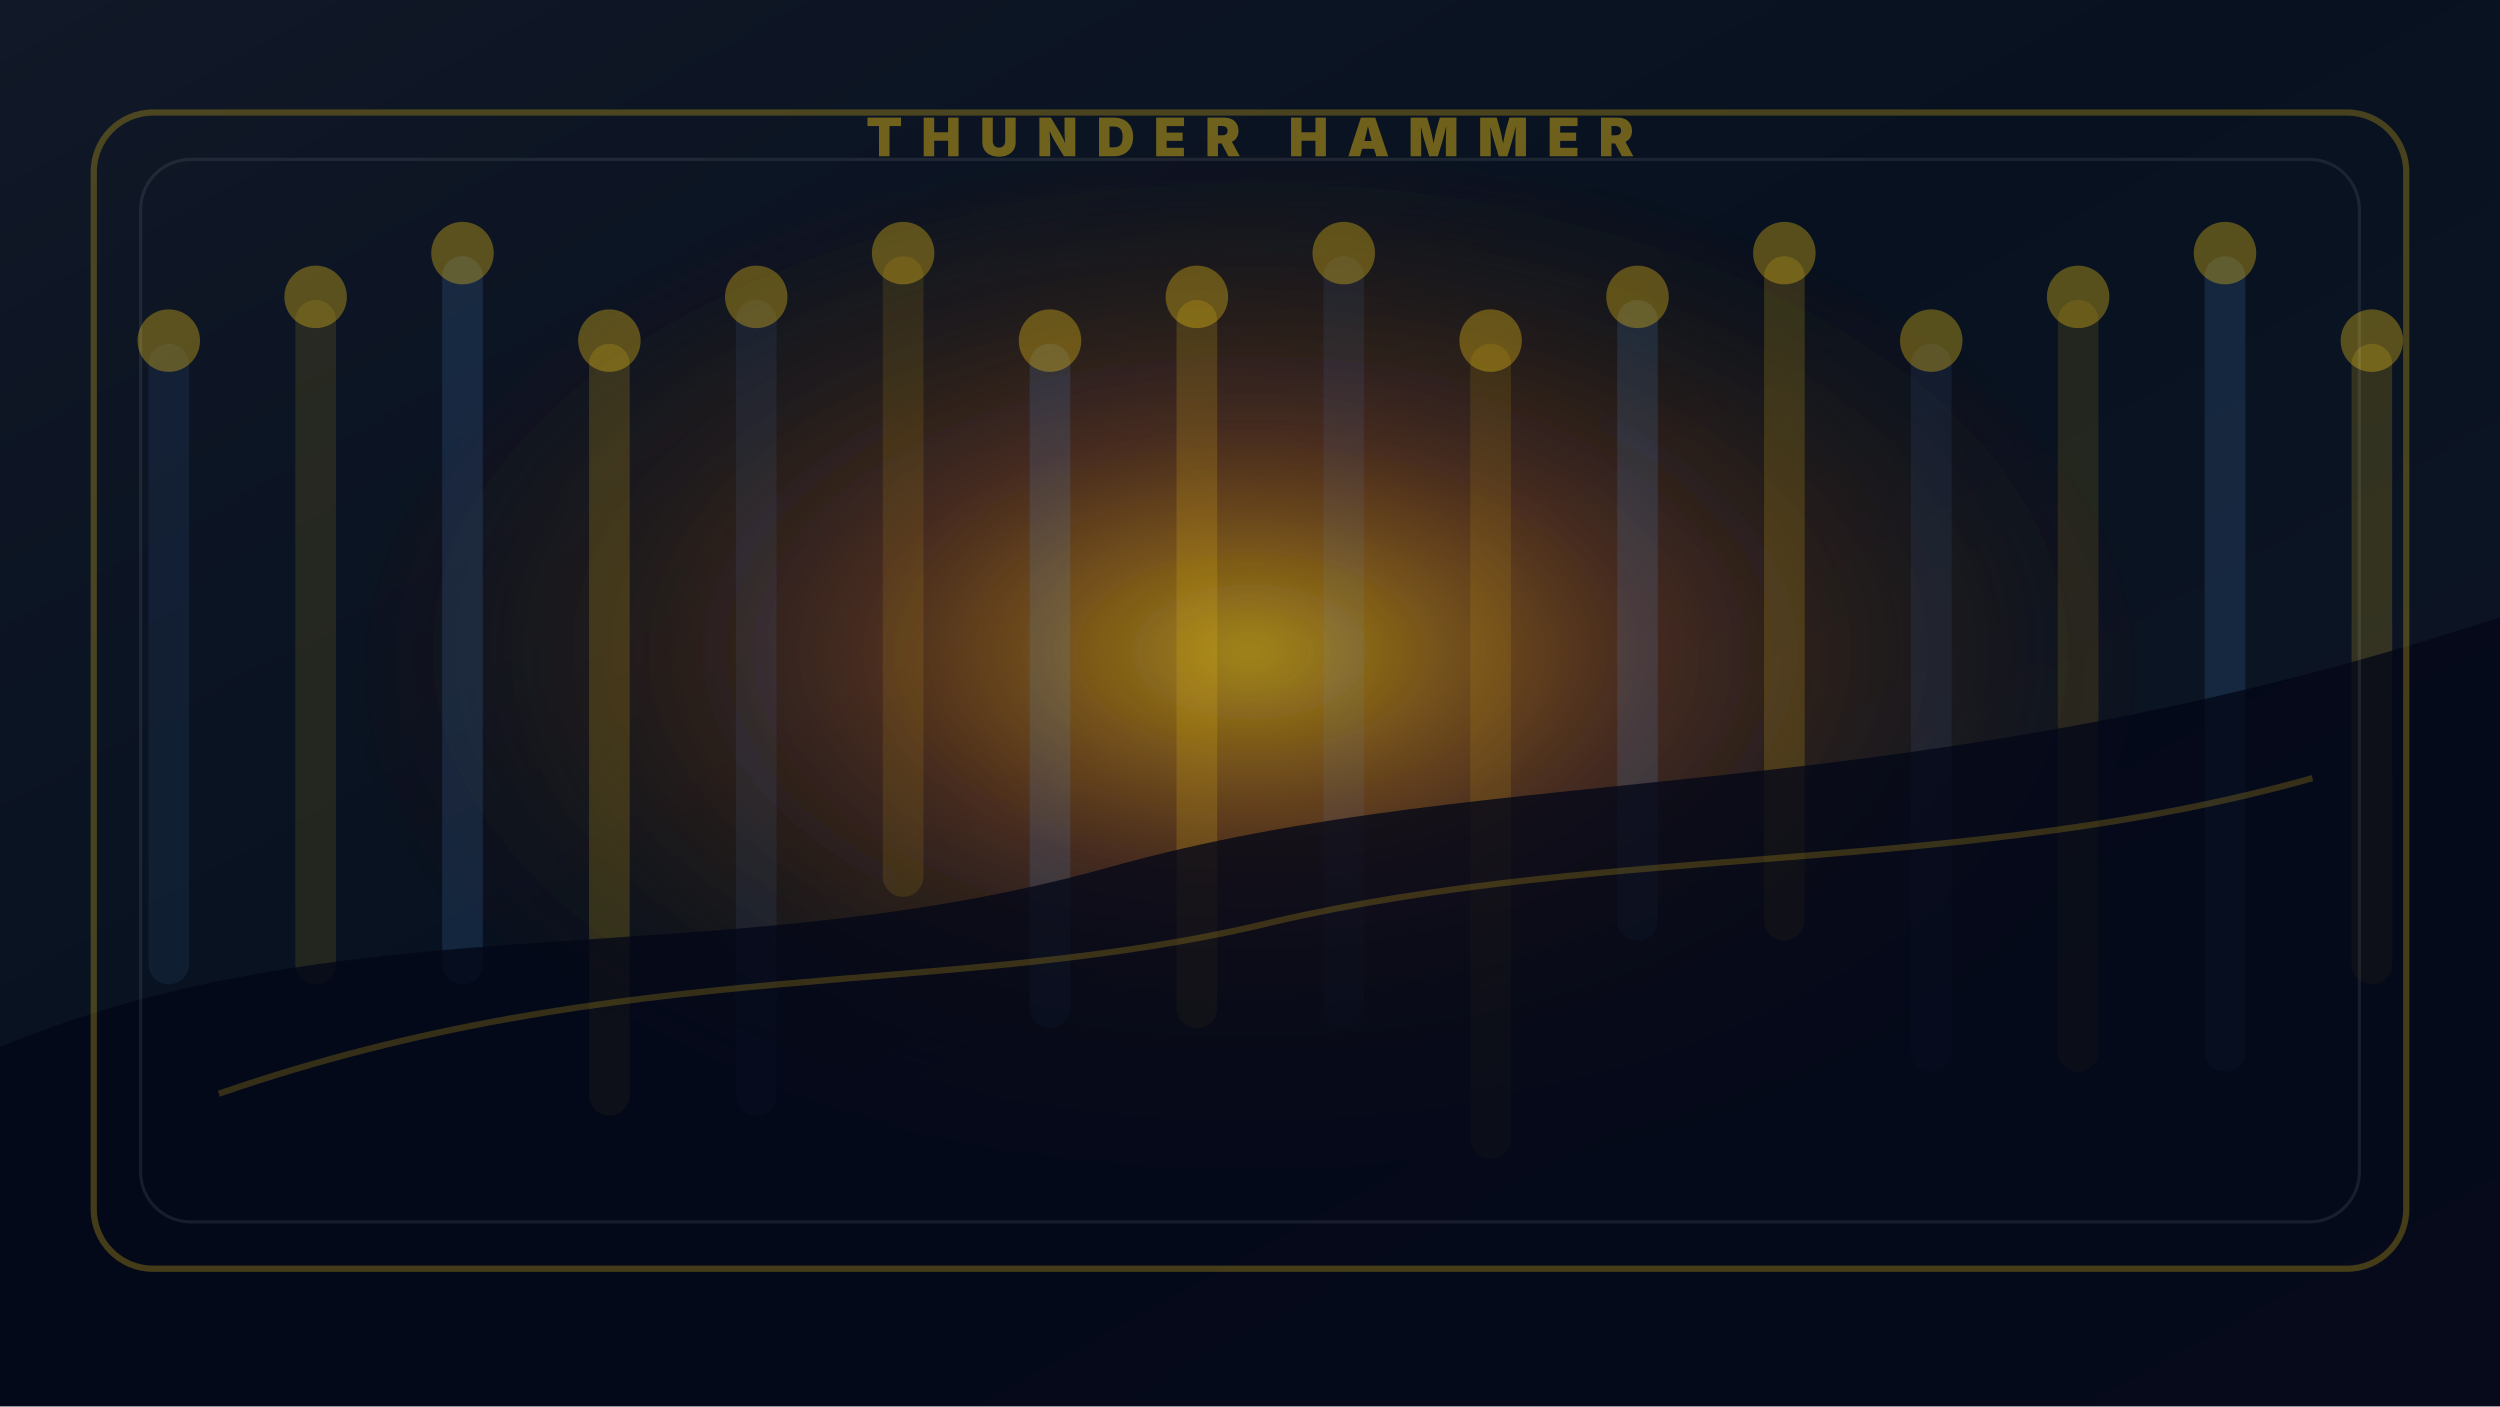
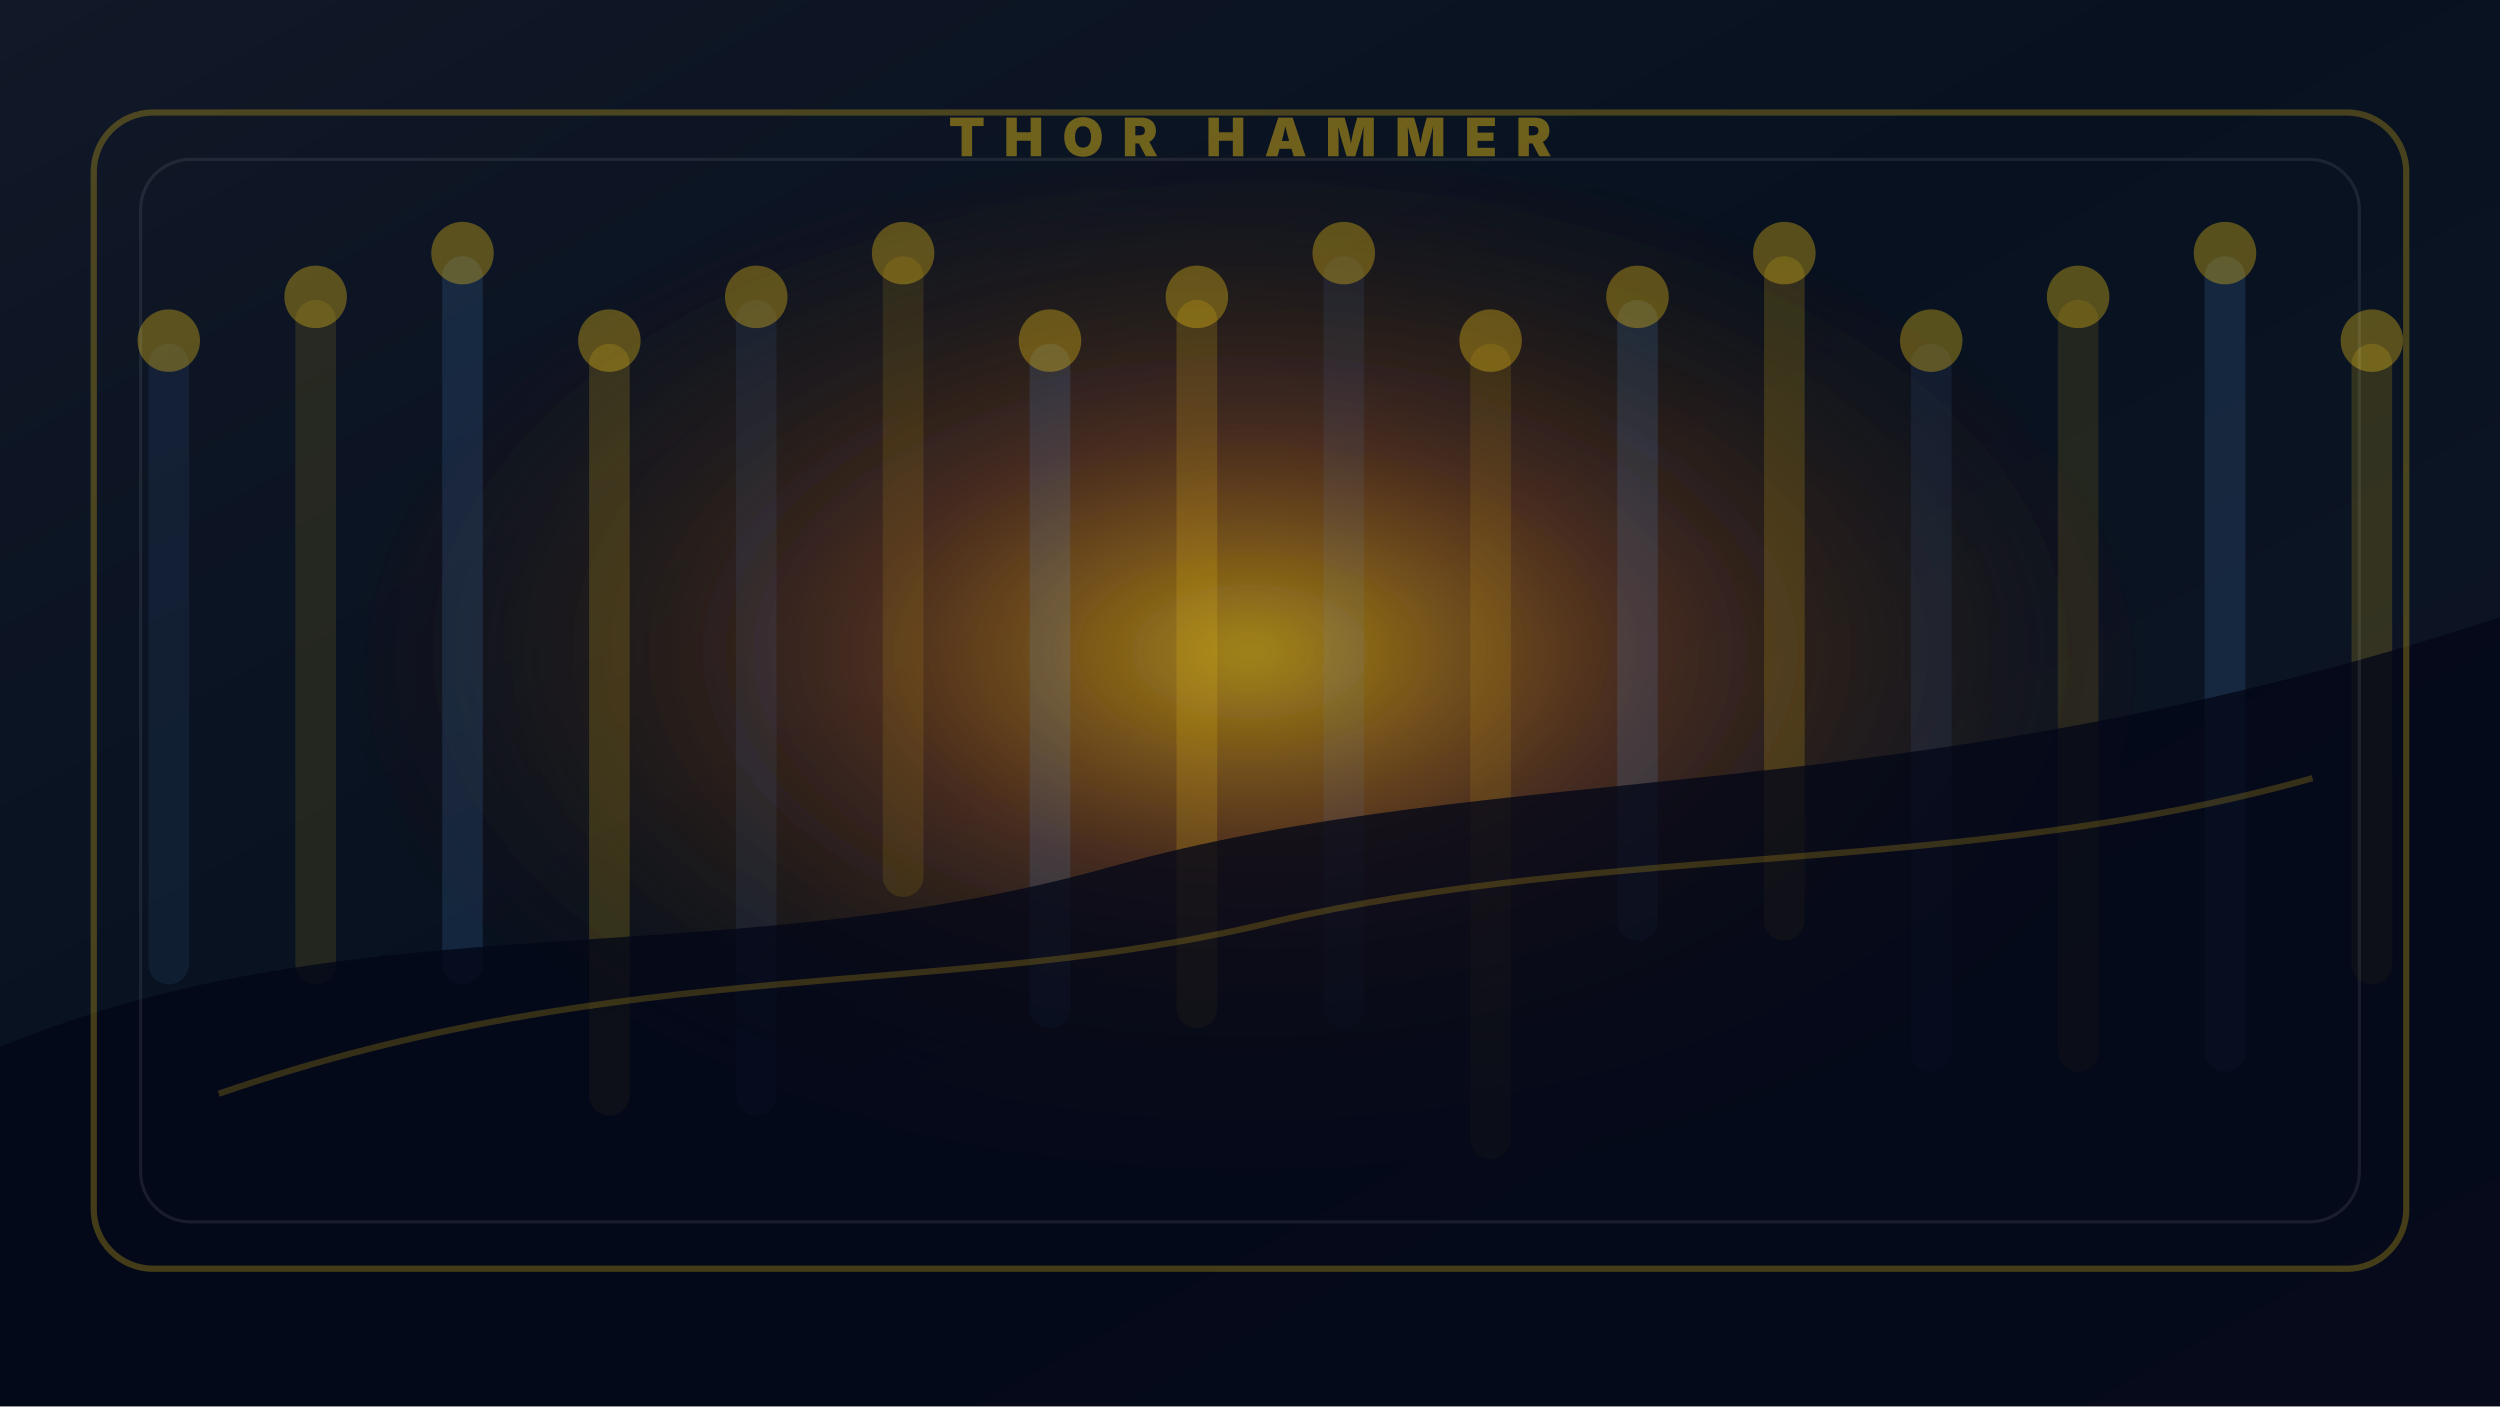
<svg xmlns="http://www.w3.org/2000/svg" width="1600" height="900" viewBox="0 0 1600 900">
  <defs>
    <linearGradient id="bg-thunder-bg" x1="0" x2="1" y1="0" y2="1">
      <stop offset="0" stop-color="#111827" />
      <stop offset="0.45" stop-color="#07111f" />
      <stop offset="1" stop-color="#111827" />
    </linearGradient>
    <radialGradient id="bg-thunder-glow" cx="50%" cy="48%" r="58%">
      <stop offset="0" stop-color="#facc15" stop-opacity="0.92" />
      <stop offset="0.38" stop-color="#f97316" stop-opacity="0.36" />
      <stop offset="1" stop-color="#000000" stop-opacity="0" />
    </radialGradient>
    <linearGradient id="bg-thunder-gold" x1="0" x2="1" y1="0" y2="1">
      <stop offset="0" stop-color="#fff3a7" />
      <stop offset="0.36" stop-color="#facc15" />
      <stop offset="0.72" stop-color="#9a6416" />
      <stop offset="1" stop-color="#fff1a1" />
    </linearGradient>
    <filter id="bg-thunder-soft" x="-30%" y="-30%" width="160%" height="160%">
      <feGaussianBlur stdDeviation="12" />
    </filter>
    <filter id="bg-thunder-shadow" x="-40%" y="-40%" width="180%" height="180%">
      <feDropShadow dx="0" dy="18" stdDeviation="18" flood-color="#000" flood-opacity="0.55" />
      <feDropShadow dx="0" dy="0" stdDeviation="8" flood-color="#facc15" flood-opacity="0.52" />
    </filter>
  </defs>
  <rect width="1600" height="900" fill="url(#bg-thunder-bg)" />
  <ellipse cx="800" cy="430" rx="565" ry="325" fill="url(#bg-thunder-glow)" filter="url(#bg-thunder-soft)" opacity="0.7" />
  <rect x="95" y="220" width="26" height="410" rx="13" fill="#60a5fa" opacity="0.08" />
  <circle cx="108" cy="218" r="20" fill="#facc15" opacity="0.33" />
  <rect x="189" y="192" width="26" height="438" rx="13" fill="#facc15" opacity="0.11" />
  <circle cx="202" cy="190" r="20" fill="#facc15" opacity="0.33" />
  <rect x="283" y="164" width="26" height="466" rx="13" fill="#60a5fa" opacity="0.14" />
  <circle cx="296" cy="162" r="20" fill="#facc15" opacity="0.33" />
  <rect x="377" y="220" width="26" height="494" rx="13" fill="#facc15" opacity="0.17" />
  <circle cx="390" cy="218" r="20" fill="#facc15" opacity="0.33" />
  <rect x="471" y="192" width="26" height="522" rx="13" fill="#60a5fa" opacity="0.08" />
  <circle cx="484" cy="190" r="20" fill="#facc15" opacity="0.33" />
  <rect x="565" y="164" width="26" height="410" rx="13" fill="#facc15" opacity="0.11" />
  <circle cx="578" cy="162" r="20" fill="#facc15" opacity="0.33" />
  <rect x="659" y="220" width="26" height="438" rx="13" fill="#60a5fa" opacity="0.14" />
  <circle cx="672" cy="218" r="20" fill="#facc15" opacity="0.33" />
  <rect x="753" y="192" width="26" height="466" rx="13" fill="#facc15" opacity="0.17" />
  <circle cx="766" cy="190" r="20" fill="#facc15" opacity="0.33" />
  <rect x="847" y="164" width="26" height="494" rx="13" fill="#60a5fa" opacity="0.08" />
  <circle cx="860" cy="162" r="20" fill="#facc15" opacity="0.33" />
  <rect x="941" y="220" width="26" height="522" rx="13" fill="#facc15" opacity="0.11" />
  <circle cx="954" cy="218" r="20" fill="#facc15" opacity="0.33" />
  <rect x="1035" y="192" width="26" height="410" rx="13" fill="#60a5fa" opacity="0.14" />
  <circle cx="1048" cy="190" r="20" fill="#facc15" opacity="0.33" />
  <rect x="1129" y="164" width="26" height="438" rx="13" fill="#facc15" opacity="0.17" />
  <circle cx="1142" cy="162" r="20" fill="#facc15" opacity="0.33" />
  <rect x="1223" y="220" width="26" height="466" rx="13" fill="#60a5fa" opacity="0.08" />
  <circle cx="1236" cy="218" r="20" fill="#facc15" opacity="0.33" />
  <rect x="1317" y="192" width="26" height="494" rx="13" fill="#facc15" opacity="0.11" />
  <circle cx="1330" cy="190" r="20" fill="#facc15" opacity="0.33" />
  <rect x="1411" y="164" width="26" height="522" rx="13" fill="#60a5fa" opacity="0.14" />
  <circle cx="1424" cy="162" r="20" fill="#facc15" opacity="0.33" />
  <rect x="1505" y="220" width="26" height="410" rx="13" fill="#facc15" opacity="0.17" />
  <circle cx="1518" cy="218" r="20" fill="#facc15" opacity="0.33" />
  <path d="M0 670 C230 575 460 625 710 555 C960 485 1220 520 1600 395 L1600 900 L0 900 Z" fill="#020617" opacity="0.78" />
  <path d="M140 700 C400 610 610 640 815 590 C1030 540 1260 560 1480 498" fill="none" stroke="#facc15" stroke-width="4" stroke-opacity="0.2" />
  <rect x="60" y="72" width="1480" height="740" rx="38" fill="none" stroke="#facc15" stroke-opacity="0.26" stroke-width="4" />
  <rect x="90" y="102" width="1420" height="680" rx="32" fill="none" stroke="#fff" stroke-opacity="0.08" stroke-width="2" />
-   <text x="800" y="100" text-anchor="middle" font-family="Inter, Arial, sans-serif" font-size="34" font-weight="900" letter-spacing="12" fill="#facc15" opacity="0.42">THUNDER HAMMER</text>
+   <text x="800" y="100" text-anchor="middle" font-family="Inter, Arial, sans-serif" font-size="34" font-weight="900" letter-spacing="12" fill="#facc15" opacity="0.42">THOR HAMMER</text>
</svg>
